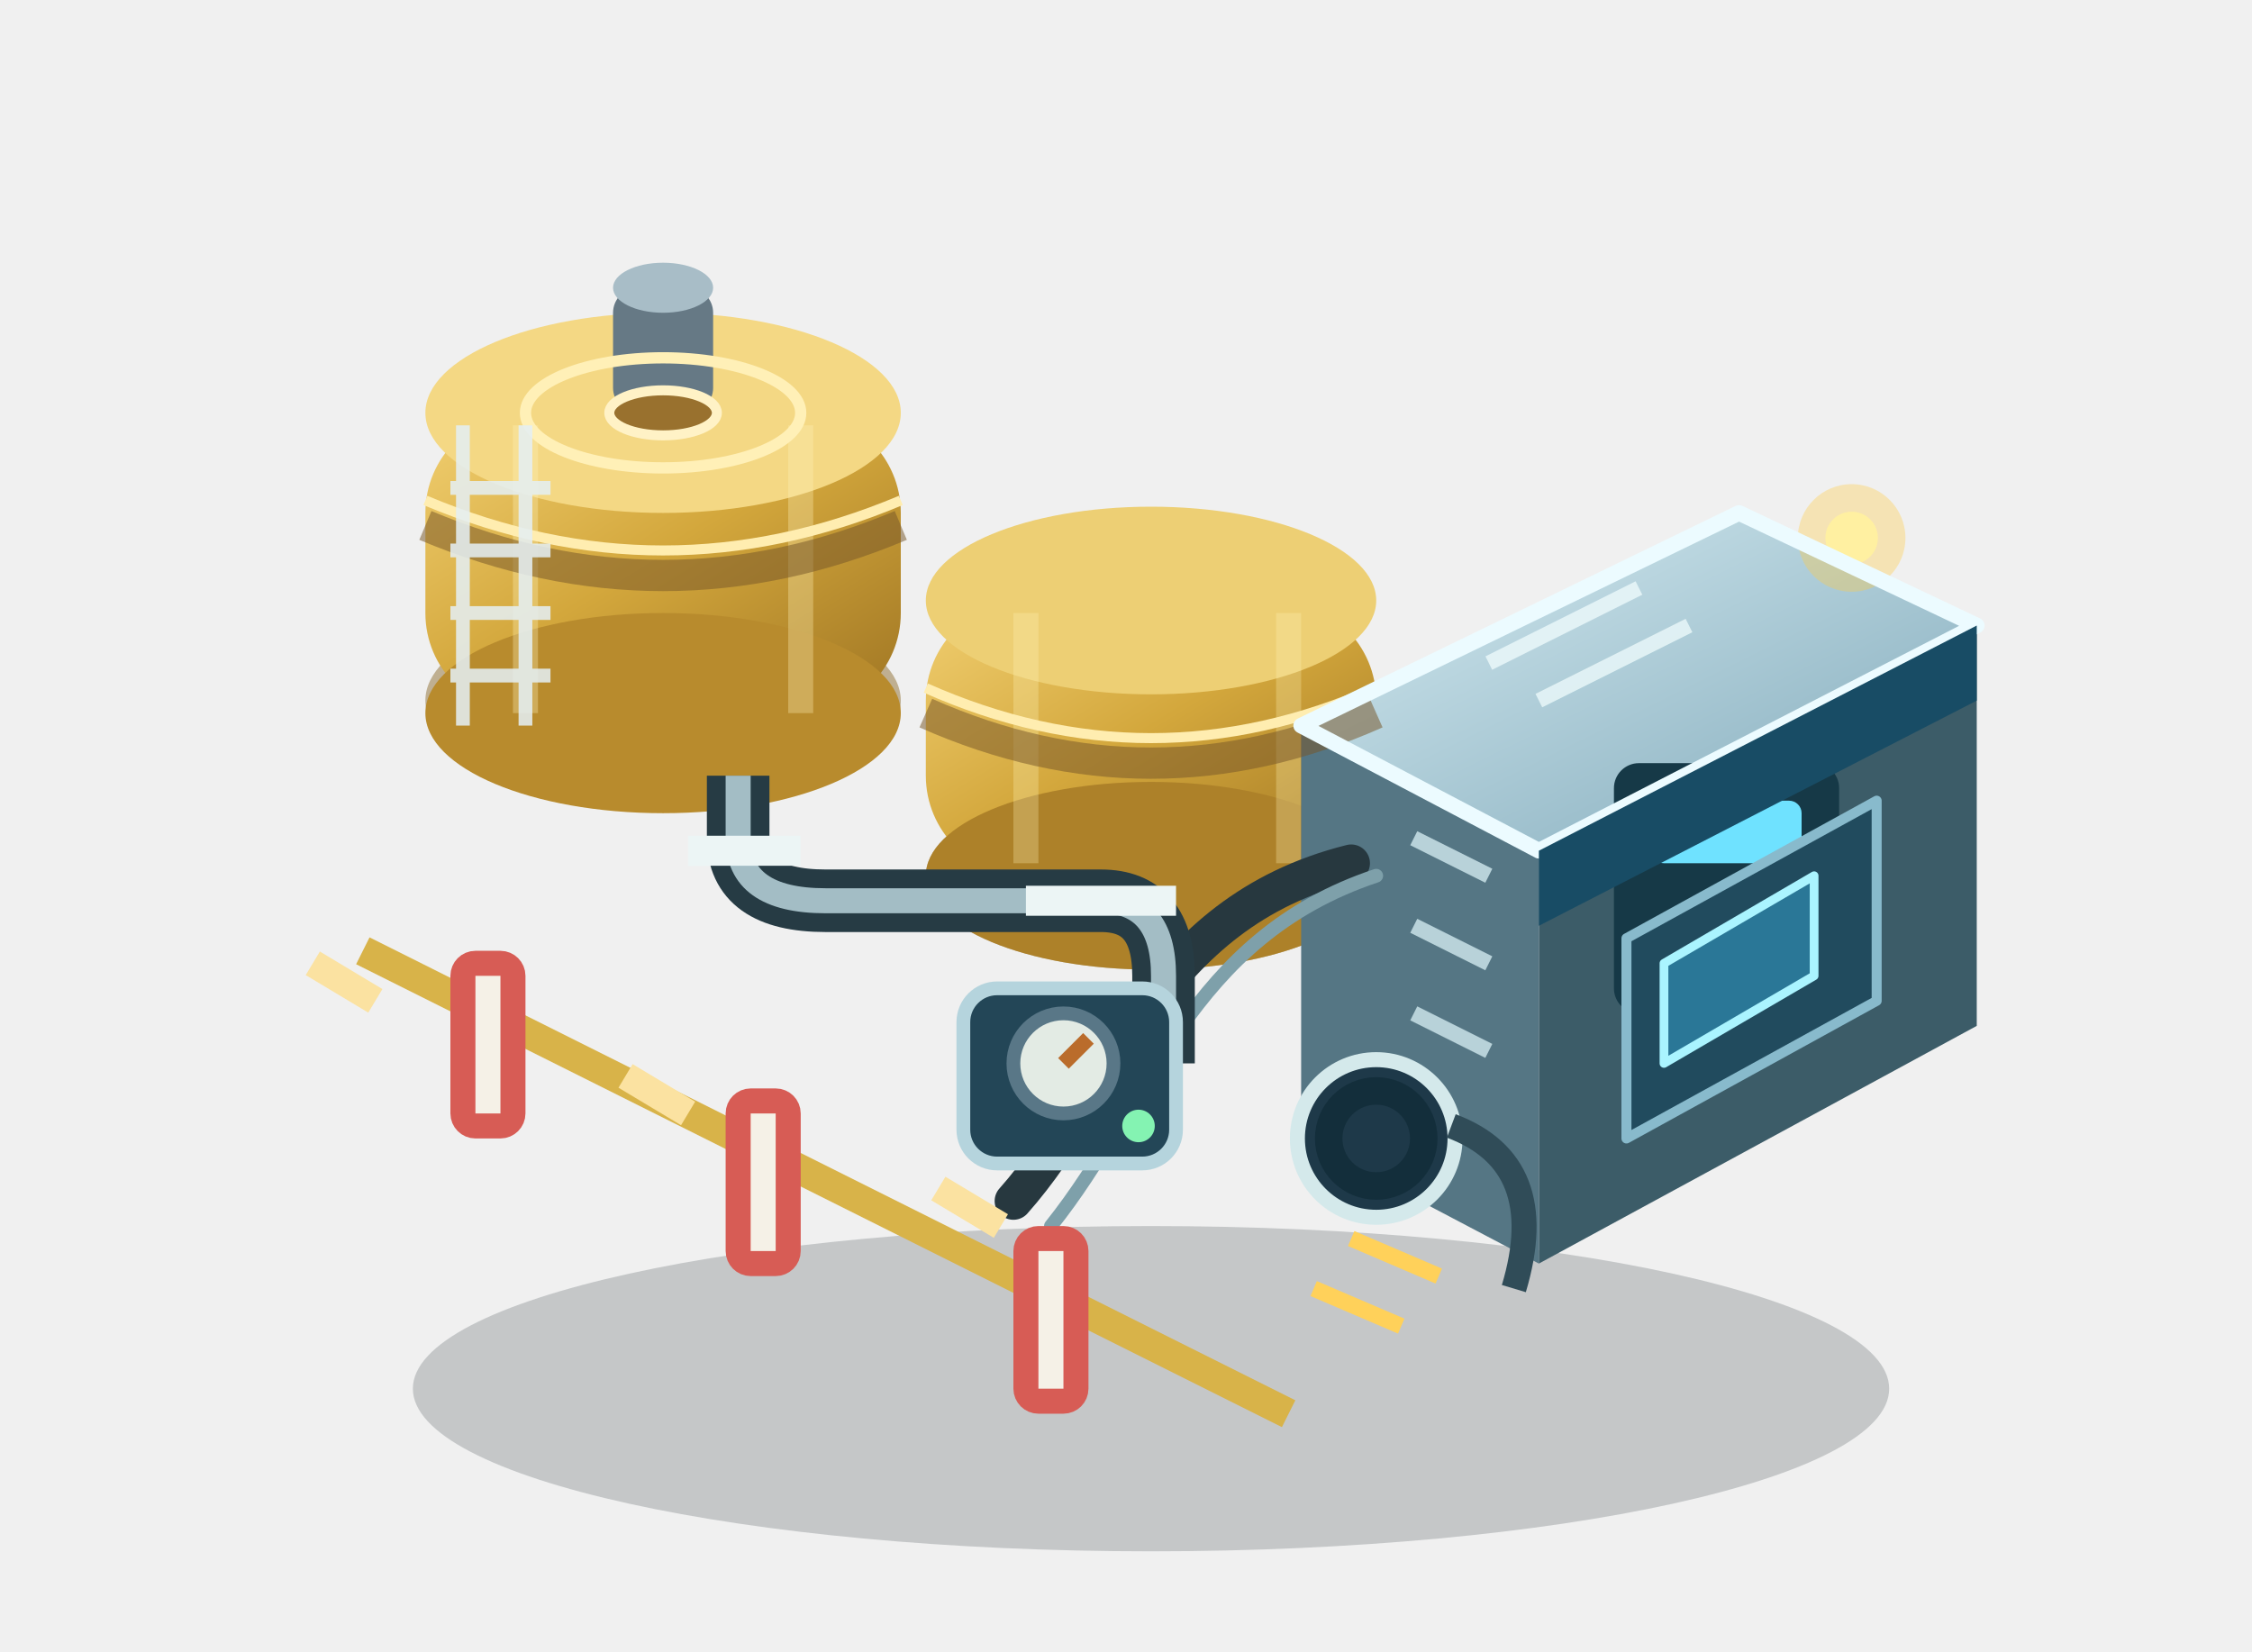
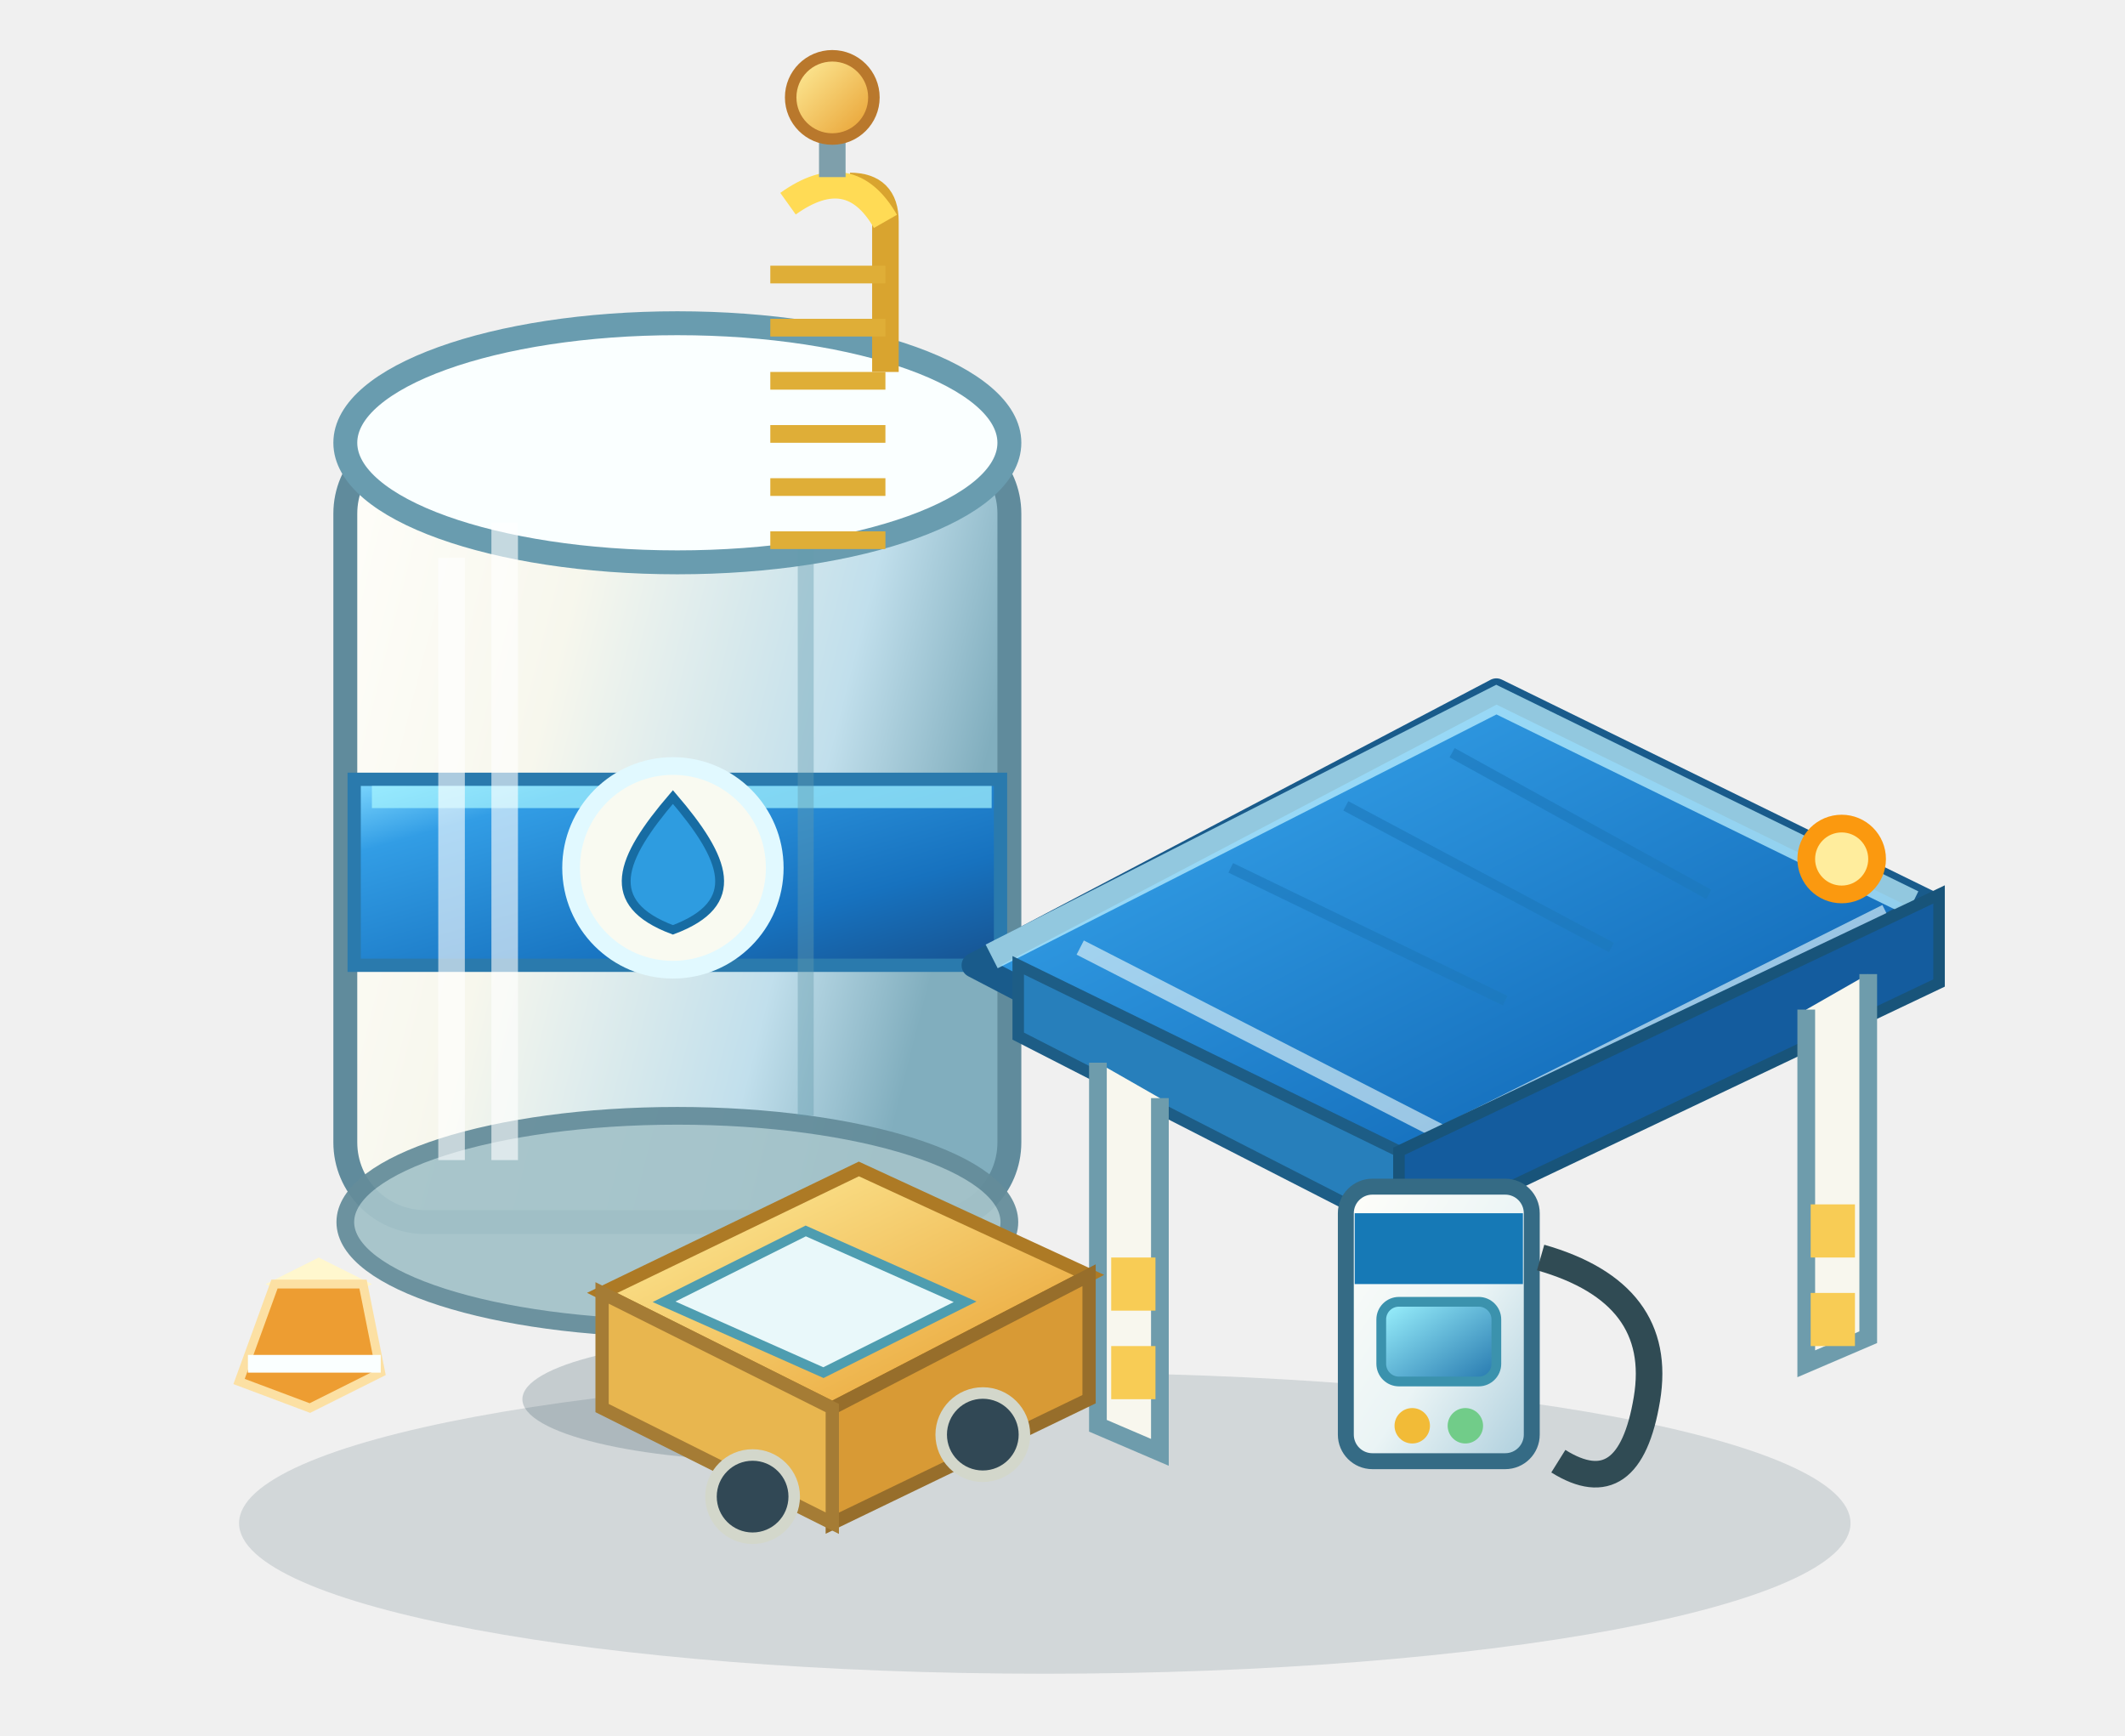
- <svg xmlns="http://www.w3.org/2000/svg" width="180" height="132" viewBox="0 0 180 132">
+ <svg xmlns="http://www.w3.org/2000/svg" width="240" height="196" viewBox="0 0 240 196">
  <defs>
-     <linearGradient id="tank" x1="0" y1="0" x2="1" y2="1">
-       <stop offset="0" stop-color="#f1cf71" />
-       <stop offset=".48" stop-color="#d3a73c" />
-       <stop offset="1" stop-color="#9f7523" />
+     <linearGradient id="white" x1="0" y1="0" x2="1" y2="1">
+       <stop stop-color="#fffefa" />
+       <stop offset=".55" stop-color="#eaf4f5" />
+       <stop offset="1" stop-color="#abcddc" />
    </linearGradient>
-     <linearGradient id="metal" x1="0" y1="0" x2="1" y2="1">
-       <stop offset="0" stop-color="#87a5b2" />
-       <stop offset=".55" stop-color="#536d78" />
-       <stop offset="1" stop-color="#344c57" />
+     <linearGradient id="tank" x1="0" y1="0" x2="1" y2=".3">
+       <stop stop-color="#fffefa" />
+       <stop offset=".37" stop-color="#f7f7ed" />
+       <stop offset=".78" stop-color="#c1dfec" />
+       <stop offset="1" stop-color="#81aebe" />
    </linearGradient>
-     <linearGradient id="roof" x1="0" y1="0" x2="1" y2="1">
-       <stop offset="0" stop-color="#d8edf3" />
-       <stop offset="1" stop-color="#7fa8b9" />
+     <linearGradient id="blue" x1="0" y1="0" x2="1" y2="1">
+       <stop stop-color="#80d9ff" />
+       <stop offset=".2" stop-color="#329de5" />
+       <stop offset=".7" stop-color="#1772bf" />
+       <stop offset="1" stop-color="#17528f" />
+     </linearGradient>
+     <linearGradient id="gold" x1="0" y1="0" x2="1" y2="1">
+       <stop stop-color="#fff1a0" />
+       <stop offset="1" stop-color="#e79c2c" />
+     </linearGradient>
+     <linearGradient id="glass" x1="0" y1="0" x2="1" y2="1">
+       <stop stop-color="#9df4ff" />
+       <stop offset="1" stop-color="#2476ad" />
    </linearGradient>
  </defs>
-   <ellipse cx="92" cy="111" rx="59" ry="13" fill="#17242a" opacity=".20" />
-   <g>
-     <ellipse cx="53" cy="56" rx="19" ry="8" fill="#825f1d" opacity=".45" />
-     <rect x="34" y="33" width="38" height="24" rx="8" fill="url(#tank)" />
-     <ellipse cx="53" cy="33" rx="19" ry="8" fill="#f4d884" />
-     <ellipse cx="53" cy="57" rx="19" ry="8" fill="#b88b2d" />
-     <path d="M42 34v23M64 34v23" stroke="#fff2b8" stroke-opacity=".32" stroke-width="2" />
-     <rect x="49" y="23" width="8" height="10" rx="2" fill="#667985" />
-     <ellipse cx="53" cy="23" rx="4" ry="2" fill="#a8bdc7" />
-   </g>
-   <g>
-     <ellipse cx="92" cy="70" rx="18" ry="7.5" fill="#825f1d" opacity=".42" />
-     <rect x="74" y="48" width="36" height="22" rx="8" fill="url(#tank)" />
-     <ellipse cx="92" cy="48" rx="18" ry="7.5" fill="#edcf74" />
-     <ellipse cx="92" cy="70" rx="18" ry="7.5" fill="#ad8129" />
-     <path d="M82 49v20M103 49v20" stroke="#fff2b8" stroke-opacity=".28" stroke-width="2" />
-   </g>
-   <polygon points="104,58 139,41 158,50 123,68" fill="url(#roof)" />
-   <polygon points="123,68 158,50 158,82 123,101" fill="#3c5c68" />
-   <polygon points="104,58 123,68 123,101 104,91" fill="#557684" />
-   <rect x="129" y="61" width="18" height="20" rx="2" fill="#163947" />
-   <rect x="132" y="64" width="12" height="5" rx="1" fill="#6fe2ff" />
-   <circle cx="135" cy="75" r="2" fill="#f7ce55" />
-   <circle cx="142" cy="75" r="2" fill="#7ee0a7" />
-   <path d="M108 69 C92 73 89 87 81 96" fill="none" stroke="#27383f" stroke-width="3" stroke-linecap="round" />
-   <path d="M110 70 C95 75 92 88 84 98" fill="none" stroke="#7ea0aa" stroke-width="1.1" stroke-linecap="round" />
-   <path d="M29 76 L103 113" stroke="#d8b349" stroke-width="2.4" />
-   <g fill="#f5f1e7" stroke="#d75c55" stroke-width="2">
-     <rect x="37" y="77" width="4" height="13" rx="1" />
-     <rect x="59" y="88" width="4" height="13" rx="1" />
-     <rect x="82" y="99" width="4" height="13" rx="1" />
-   </g>
-   <circle cx="148" cy="43" r="4.3" fill="#ffcc45" opacity=".35" />
-   <circle cx="148" cy="43" r="2.1" fill="#fff0a1" />
-   <g id="fuel-detail-v4" stroke-linejoin="round">
-     <path d="M34 42q19 8 38 0M74 57q18 8 36 0" fill="none" stroke="#765728" stroke-width="2.5" opacity=".52" />
-     <path d="M34 40q19 8 38 0M74 55q18 8 36 0" fill="none" stroke="#ffedb0" stroke-width=".8" />
-     <ellipse cx="53" cy="33" rx="11" ry="4.4" fill="none" stroke="#fff0b7" stroke-width=".9" />
-     <ellipse cx="53" cy="33" rx="4.3" ry="1.8" fill="#99712e" stroke="#fff2c6" stroke-width=".8" />
-     <path d="M37 34v24m5-24v24m-6-19h8m-8 5h8m-8 5h8m-8 5h8" stroke="#e4eff3" stroke-width="1.1" fill="none" opacity=".86" />
-     <path d="M59 62v5q0 5 7 5h22q5 0 5 6v7" stroke="#263b44" stroke-width="5" fill="none" />
-     <path d="M59 62v5q0 5 7 5h22q5 0 5 6v7" stroke="#a3bdc5" stroke-width="2" fill="none" />
-     <path d="M55 68h9M82 72h12" stroke="#ecf5f5" stroke-width="2.4" />
-     <rect x="77" y="79" width="17" height="14" rx="2.7" fill="#234657" stroke="#b5d4dd" stroke-width="1.1" />
-     <circle cx="85" cy="85" r="4" fill="#e3ebe4" stroke="#597787" stroke-width="1.1" />
-     <path d="M85 85l2-2" stroke="#ba6c2b" stroke-width="1.2" />
-     <circle cx="91" cy="90" r="1.3" fill="#84f3b2" />
-     <circle cx="110" cy="91" r="6.3" fill="#1e3949" stroke="#d4e9eb" stroke-width="1.2" />
-     <circle cx="110" cy="91" r="3.8" fill="none" stroke="#132e3b" stroke-width="2.2" />
-     <path d="M116 90q8 3 5 13" fill="none" stroke="#304c58" stroke-width="2" />
-     <path d="M104 58l35-17 19 9-35 18z" fill="none" stroke="#ecfbff" stroke-width="1.25" />
-     <path d="M123 68l35-18v6l-35 18z" fill="#184c65" />
-     <path d="M130 75l20-11v16l-20 11z" fill="#214b5e" stroke="#88bacc" stroke-width=".8" />
-     <path d="M133 77l12-7v8l-12 7z" fill="#2a7797" stroke="#aaf4ff" stroke-width=".7" />
-     <path d="M113 67l6 3m-6 4l6 3m-6 4l6 3" stroke="#b8d2d9" stroke-width="1.25" />
-     <path d="M119 53l12-6m-8 9l12-6" stroke="#f4ffff" stroke-width="1.2" opacity=".7" />
-     <path d="M25 77l5 3m20 6l5 3m20 6l5 3" stroke="#fbe2a1" stroke-width="2.2" />
-     <path d="M105 103l7 3m-4-7l7 3" stroke="#ffd15a" stroke-width="1.3" />
-   </g>
+   <ellipse cx="118" cy="172" rx="91" ry="17" fill="#163747" opacity=".14" />
+   <rect x="39" y="49" width="75" height="89" rx="9" fill="url(#tank)" stroke="#608b9c" stroke-width="2.7" />
+   <ellipse cx="76.5" cy="50" rx="37.5" ry="13.5" fill="#faffff" stroke="#699caf" stroke-width="2.7" />
+   <path d="M40 88h73v21H40z" fill="url(#blue)" stroke="#2a7aad" stroke-width="1.5" />
+   <path d="M42 90h70" stroke="#a6f5ff" stroke-width="2.5" opacity=".7" />
+   <ellipse cx="76.5" cy="138" rx="37.5" ry="12" fill="#a4c2c9" opacity=".94" stroke="#648c9a" stroke-width="2" />
+   <path d="M51 63v68M57 59v72" stroke="#fff" stroke-width="3" opacity=".61" />
+   <path d="M91 62v64" stroke="#649cad" stroke-width="1.8" opacity=".4" />
+   <circle cx="76" cy="98" r="11.5" fill="#f9faf1" stroke="#e1f9ff" stroke-width="2" />
+   <path d="M76 90c-6 7-8 12 0 15 8-3 6-8 0-15z" fill="#2e9ce0" stroke="#176ca3" stroke-width="1" />
+   <path d="M100 42v-17q0-4-4-4" fill="none" stroke="#d9a42f" stroke-width="3" />
+   <path d="M100 31h-13m13 6h-13m13 6h-13m13 6h-13m13 6h-13m13 6h-13" stroke="#dfae37" stroke-width="2" />
+   <path d="M100 25q-4-7-11-2" fill="none" stroke="#ffdb55" stroke-width="3" />
+   <path d="M94 20v-8" stroke="#7e9fab" stroke-width="3" />
+   <circle cx="94" cy="11" r="4.7" fill="url(#gold)" stroke="#b9782c" stroke-width="1.3" />
+   <polygon points="110,109 169,78 218,102 158,134" fill="url(#blue)" stroke="#195b8b" stroke-width="2.8" stroke-linejoin="round" />
+   <path d="M112 108l57-29 47 23" fill="none" stroke="#c0f2ff" stroke-width="3" opacity=".72" />
+   <path d="M122 107l41 21 50-25" stroke="#eaf9fa" stroke-width="1.8" fill="none" opacity=".62" />
+   <path d="M139 98l31 15m-18-22l30 16m-18-22l29 16" stroke="#1c79bc" stroke-width="1.2" opacity=".64" />
+   <polygon points="115,109 158,130 158,139 115,117" fill="#277fbb" stroke="#1d5d86" stroke-width="1.3" />
+   <polygon points="158,130 219,101 219,111 158,140" fill="#145c9e" stroke="#18547a" stroke-width="1.3" />
+   <path d="M124 120v41l7 3v-40M204 114v40l7-3v-41" fill="#f8f7ee" stroke="#6e9cac" stroke-width="2" />
+   <path d="M128 142v19m79-25v16" stroke="#f8cc55" stroke-width="5" stroke-dasharray="6 4" />
+   <rect x="152" y="134" width="21" height="31" rx="3" fill="url(#white)" stroke="#356b85" stroke-width="1.8" />
+   <path d="M153 137h19v8h-19z" fill="#1679b6" />
+   <rect x="156" y="147" width="13" height="9" rx="2" fill="url(#glass)" stroke="#3b92ad" stroke-width="1.1" />
+   <circle cx="159.5" cy="161" r="2" fill="#f2bb37" />
+   <circle cx="165.5" cy="161" r="2" fill="#71cc89" />
+   <path d="M174 142q14 4 12 16t-10 7" stroke="#304b54" stroke-width="3" fill="none" />
+   <ellipse cx="88" cy="158" rx="29" ry="7" fill="#244454" opacity=".21" />
+   <path d="M68 146l29-14 26 12-29 15z" fill="url(#gold)" stroke="#ad7a25" stroke-width="1.5" />
+   <path d="M94 159l29-15v14l-29 14z" fill="#d89a35" stroke="#976e2b" stroke-width="1.5" />
+   <path d="M68 146l26 13v13l-26-13z" fill="#e8b64f" stroke="#a57c35" stroke-width="1.5" />
+   <path d="M75 147l16-8 18 8-16 8z" fill="#e9f8fa" stroke="#4e9db0" stroke-width="1.1" />
+   <circle cx="85" cy="169" r="4.7" fill="#314855" stroke="#d3d7cb" stroke-width="1.3" />
+   <circle cx="111" cy="162" r="4.7" fill="#314855" stroke="#d3d7cb" stroke-width="1.3" />
+   <path d="M30 145l6 3 6-3-6-3z" fill="#fff7ce" />
+   <path d="M31 145h10l2 10-8 4-8-3z" fill="#ed9d32" stroke="#fce0a3" stroke-width="1" />
+   <path d="M28 154h15" stroke="#faffff" stroke-width="2" />
+   <circle cx="208" cy="97" r="4" fill="#ffed9d" stroke="#fb990f" stroke-width="2" />
</svg>
